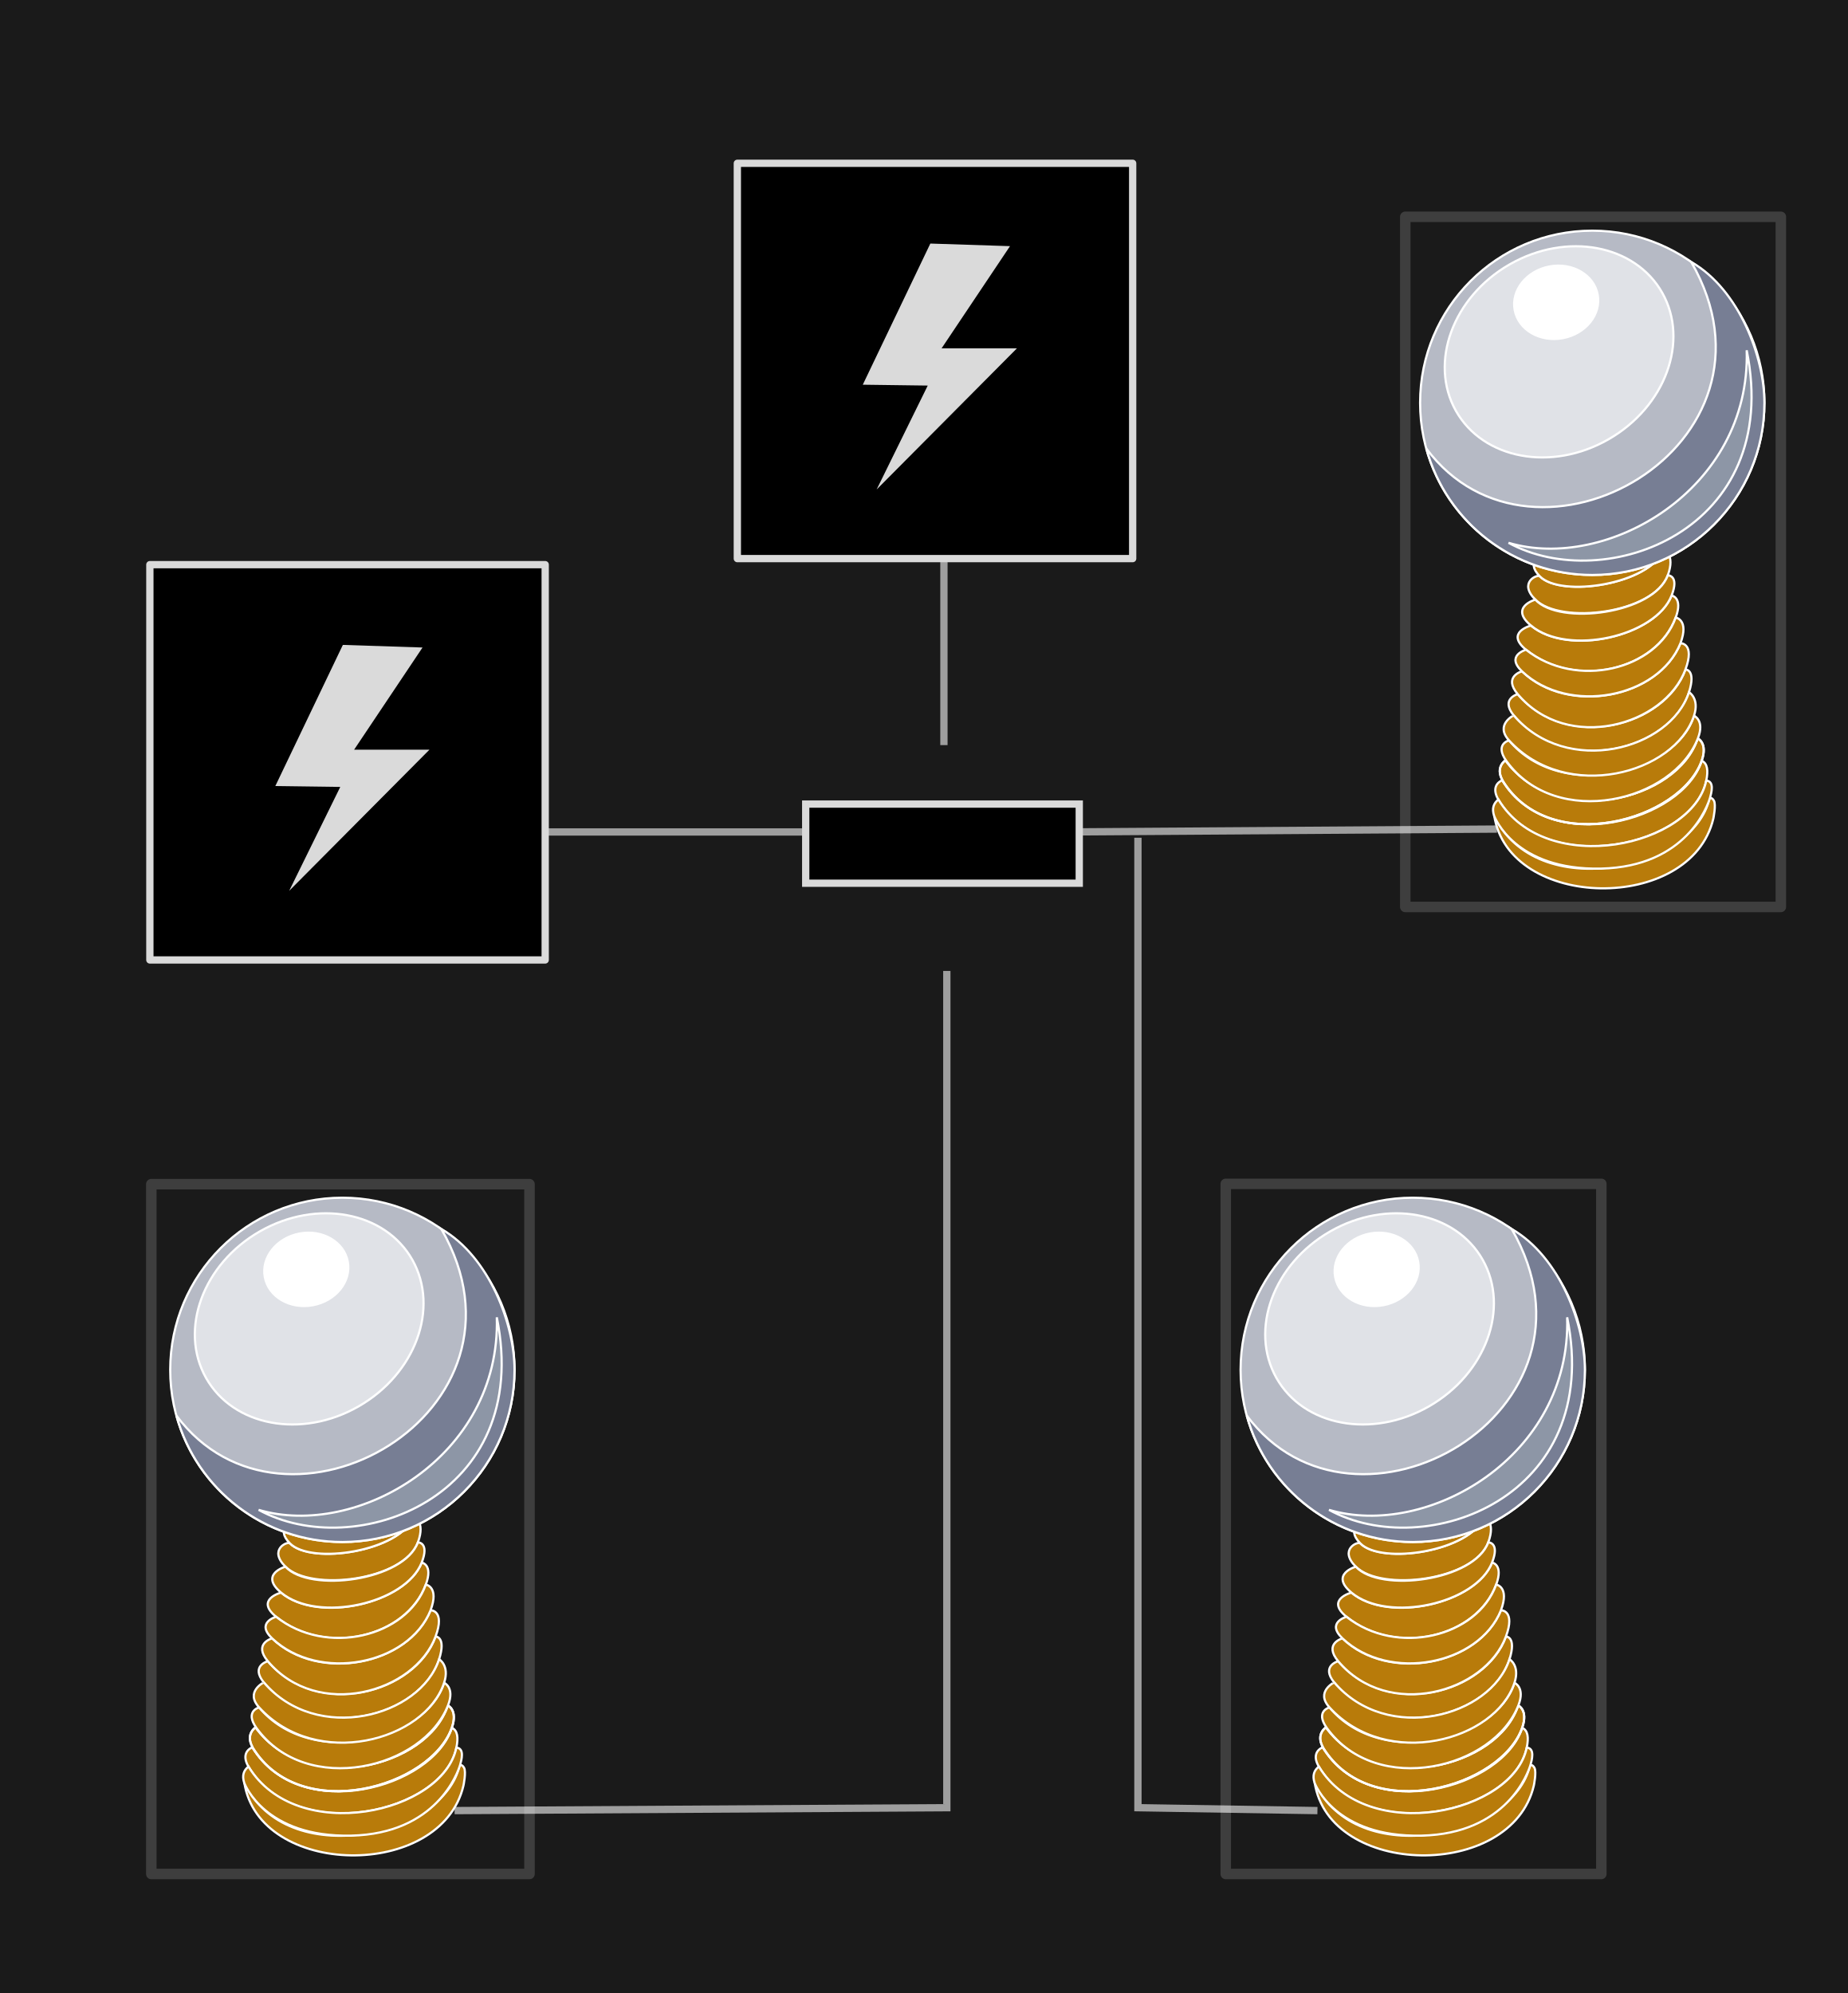
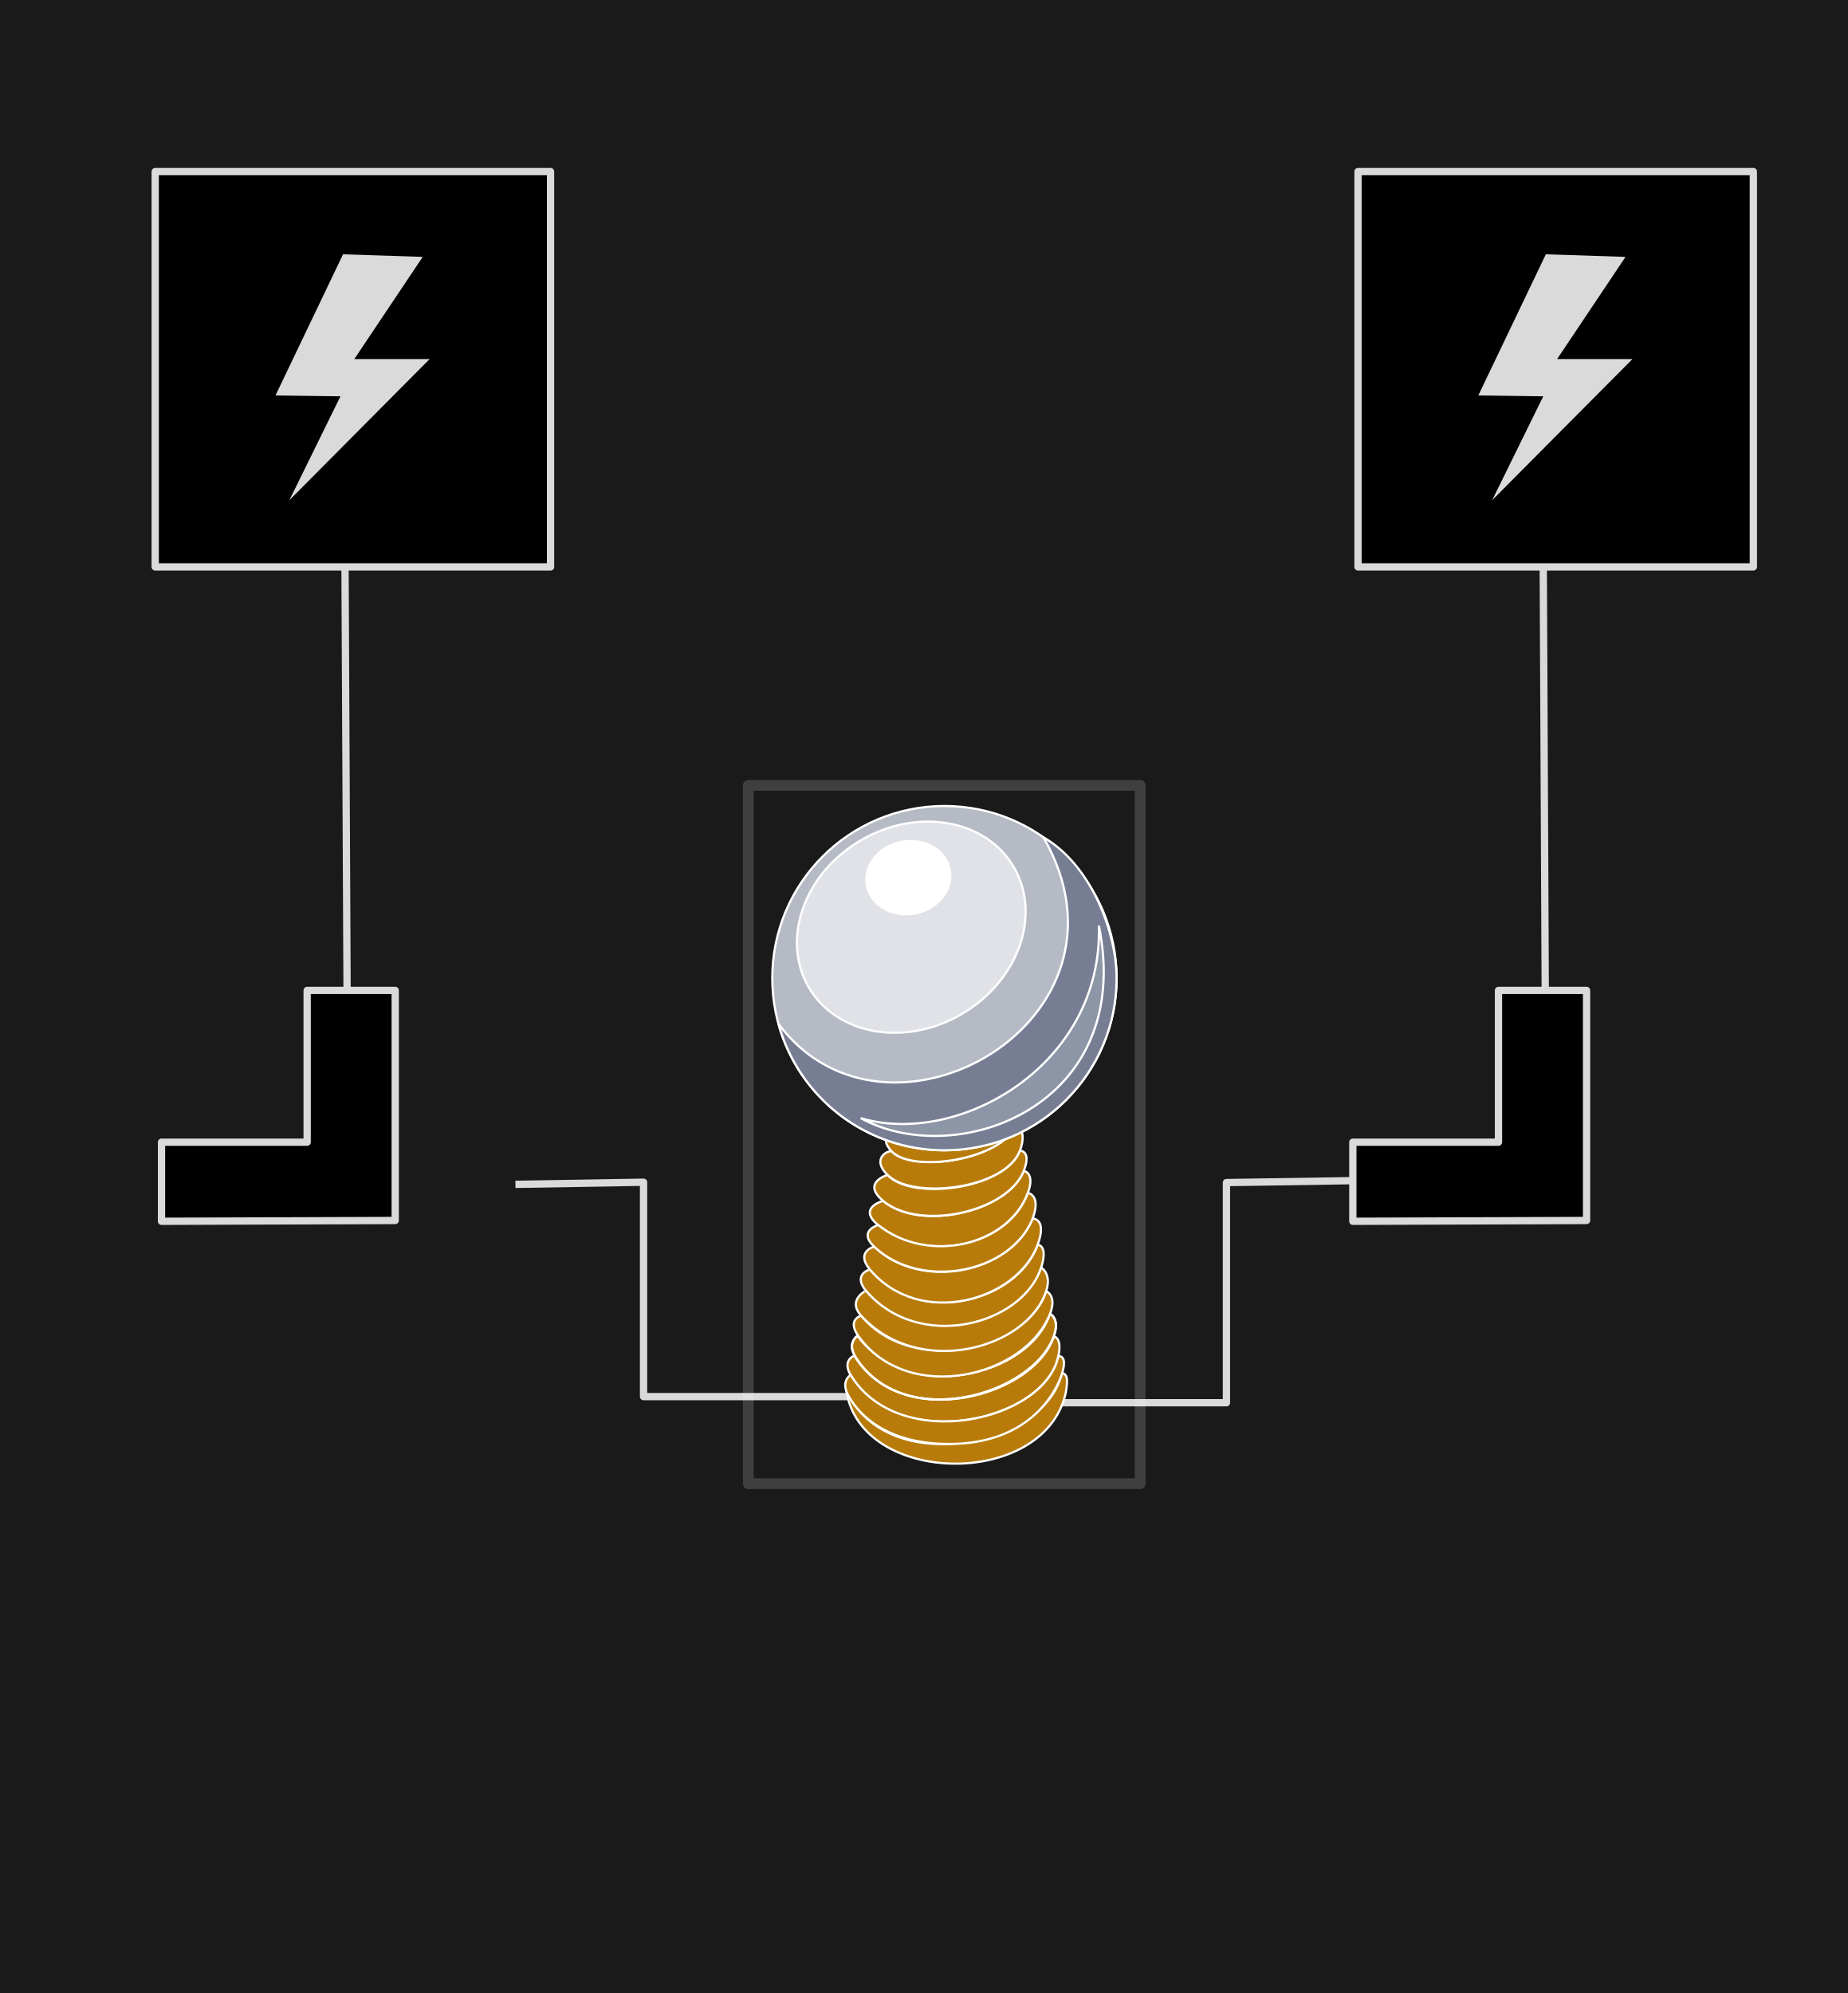
- <svg xmlns="http://www.w3.org/2000/svg" width="253.385" height="273.296" viewBox="0 0 253.385 273.296" id="svg2" version="1.1">
-   <defs id="defs4">
-     <pattern y="0" x="0" height="6" width="6" patternUnits="userSpaceOnUse" id="EMFhbasepattern" />
-   </defs>
-   <g id="background">
-     <rect style="color:#000000;clip-rule:nonzero;display:inline;overflow:visible;visibility:visible;opacity:1;isolation:auto;mix-blend-mode:normal;color-interpolation:sRGB;color-interpolation-filters:linearRGB;solid-color:#000000;solid-opacity:1;fill:#1a1a1a;fill-opacity:1;fill-rule:nonzero;stroke:none;stroke-width:1.459px;stroke-linecap:butt;stroke-linejoin:miter;stroke-miterlimit:4;stroke-dasharray:none;stroke-dashoffset:0;stroke-opacity:1;color-rendering:auto;image-rendering:auto;shape-rendering:auto;text-rendering:auto;enable-background:accumulate" id="rect4145" width="253.764" height="273.719" x="-0.009" y="-0.078" />
+ <svg xmlns="http://www.w3.org/2000/svg" width="253.385" height="273.296" viewBox="0 0 253.385 273.296" preserveAspectRation="xMidYMid meet" id="svg2" version="1.1">
+   <defs id="defs4" />
+   <g id="layer2">
+     <rect style="color:#000000;clip-rule:nonzero;display:inline;overflow:visible;visibility:visible;opacity:1;isolation:auto;mix-blend-mode:normal;color-interpolation:sRGB;color-interpolation-filters:linearRGB;solid-color:#000000;solid-opacity:1;fill:#1a1a1a;fill-opacity:1;fill-rule:nonzero;stroke:none;stroke-width:1.459px;stroke-linecap:butt;stroke-linejoin:miter;stroke-miterlimit:4;stroke-dasharray:none;stroke-dashoffset:0;stroke-opacity:1;color-rendering:auto;image-rendering:auto;shape-rendering:auto;text-rendering:auto;enable-background:accumulate" id="rect4145" width="253.764" height="273.719" x="-0.094" y="-0.371" />
  </g>
-   <g id="powerlines" powerlines="" transform="translate(0,2)">
-     <path transform="translate(-85.73159,22.27616)" style="fill:none;fill-rule:evenodd;stroke:#9e9e9e;stroke-width:1px;stroke-linecap:butt;stroke-linejoin:miter;stroke-opacity:1" d="m 151.242,89.81 49.629,0" id="path4337" />
-     <path transform="translate(-85.73159,22.27616)" style="fill:none;fill-rule:evenodd;stroke:#9e9e9e;stroke-width:1px;stroke-linecap:butt;stroke-linejoin:miter;stroke-opacity:1" d="m 231.045,89.81 59.952,-0.397" id="path4339" />
-     <path transform="translate(-85.73159,22.27616)" style="fill:none;fill-rule:evenodd;stroke:#9e9e9e;stroke-width:1px;stroke-linecap:butt;stroke-linejoin:miter;stroke-opacity:1" d="m 241.765,90.604 0,133.006 24.616,0.397" id="path4341" />
-     <path transform="translate(-85.73159,22.27616)" style="fill:none;fill-rule:evenodd;stroke:#9e9e9e;stroke-width:1px;stroke-linecap:butt;stroke-linejoin:miter;stroke-opacity:1" d="m 215.164,77.899 -1e-5,-30.969" id="path4343" />
-     <path transform="translate(-85.73159,22.27616)" style="fill:none;fill-rule:evenodd;stroke:#9e9e9e;stroke-width:1px;stroke-linecap:butt;stroke-linejoin:miter;stroke-opacity:1" d="m 215.561,108.868 0,114.742 -67.496,0.397" id="path4345" />
+   <g transform="translate(-40.68119,12.06823)" id="powerlines">
+     <path style="fill:none;fill-rule:evenodd;stroke:#dadada;stroke-width:1;stroke-linecap:butt;stroke-linejoin:round;stroke-miterlimit:4;stroke-dasharray:none;stroke-opacity:1" d="M 252.28,62.54 L 252.578,126.019" id="path4173" />
+     <path id="path3380" d="M 111.358,150.343 L 128.927,150.045 L 128.927,179.444 L 159.831,179.444" style="fill:none;fill-rule:evenodd;stroke:#dadada;stroke-width:1;stroke-linecap:butt;stroke-linejoin:round;stroke-miterlimit:4;stroke-dasharray:none;stroke-opacity:1" />
+     <path style="fill:none;fill-rule:evenodd;stroke:#dadada;stroke-width:1;stroke-linecap:butt;stroke-linejoin:round;stroke-miterlimit:4;stroke-dasharray:none;stroke-opacity:1" d="M 228.382,149.798 L 208.853,150.096 L 208.853,180.286 L 184.671,180.286" id="path3382" />
+     <path id="path3428" d="M 87.982,63.803 L 88.28,125.187" style="fill:none;fill-rule:evenodd;stroke:#dadada;stroke-width:1;stroke-linecap:butt;stroke-linejoin:round;stroke-miterlimit:4;stroke-dasharray:none;stroke-opacity:1" />
  </g>
-   <g transform="translate(114.5869,48.403)" id="generators">
-     <rect y="-26.011" x="-13.482" height="54.208" width="54.208" id="rect4209" style="opacity:1;fill:#000000;fill-opacity:1;stroke:#dadada;stroke-width:1;stroke-linejoin:round;stroke-miterlimit:4;stroke-dasharray:none;stroke-dashoffset:0;stroke-opacity:1" />
-     <rect style="opacity:1;fill:#000000;fill-opacity:1;stroke:#dadada;stroke-width:1;stroke-linejoin:round;stroke-miterlimit:4;stroke-dasharray:none;stroke-dashoffset:0;stroke-opacity:1" id="rect4188" width="54.208" height="54.208" x="-94.037" y="29.026" />
+   <g transform="translate(120.5585,34.16972)" id="generators">
+     <rect y="-10.643" x="-99.276" height="54.209" width="54.209" id="rect4209" style="opacity:1;fill:#000000;fill-opacity:1;stroke:#dadada;stroke-width:1;stroke-linejoin:round;stroke-miterlimit:4;stroke-dasharray:none;stroke-dashoffset:0;stroke-opacity:1" />
+     <rect style="opacity:1;fill:#000000;fill-opacity:1;stroke:#dadada;stroke-width:1;stroke-linejoin:round;stroke-miterlimit:4;stroke-dasharray:none;stroke-dashoffset:0;stroke-opacity:1" id="rect4210" width="54.209" height="54.209" x="65.654" y="-10.643" />
  </g>
-   <g transform="translate(-85.73159,24.27616)" id="switches">
-     <path id="path4148-3" d="m 233.721,85.988 0,10.848 c -37.509,0 0,0 -37.509,0 l 0,-10.848 z" style="fill:#000000;fill-opacity:1;fill-rule:evenodd;stroke:#dadada;stroke-width:1;stroke-linecap:butt;stroke-linejoin:miter;stroke-miterlimit:4;stroke-dasharray:none;stroke-opacity:1" />
+   <g id="switches">
+     <path id="path4148-3" d="M 22.146,167.473 L 22.146,156.625 L 42.116,156.625 L 42.116,135.815 L 54.193,135.815 L 54.193,167.362 Z" style="fill:#000000;fill-opacity:1;fill-rule:evenodd;stroke:#dadada;stroke-width:1;stroke-linecap:butt;stroke-linejoin:round;stroke-miterlimit:4;stroke-dasharray:none;stroke-opacity:1" />
+     <path style="fill:#000000;fill-opacity:1;fill-rule:evenodd;stroke:#dadada;stroke-width:1;stroke-linecap:butt;stroke-linejoin:round;stroke-miterlimit:4;stroke-dasharray:none;stroke-opacity:1" d="M 185.503,167.473 L 185.503,156.625 L 205.473,156.625 L 205.473,135.815 L 217.55,135.815 L 217.55,167.362 Z" id="path4234" />
  </g>
-   <g id="decorations">
-     <path style="fill:#dadada;fill-opacity:1;fill-rule:evenodd;stroke:none;stroke-width:1;stroke-linecap:butt;stroke-linejoin:miter;stroke-miterlimit:4;stroke-dasharray:none;stroke-opacity:1" d="M 127.569,33.398 L 138.493,33.754 L 129.112,47.767 L 139.443,47.767 L 120.206,67.123 L 127.212,52.873 L 118.306,52.754 Z" id="path4159" />
-     <g id="g4222" transform="matrix(0.4539065,0,0,0.4539065,70.6501,101.7164)" style="stroke:#ffffff;stroke-width:0.661;stroke-miterlimit:4;stroke-dasharray:none;stroke-opacity:1">
-       <path style="fill:#b87b0a;fill-opacity:1;fill-rule:evenodd;stroke:#ffffff;stroke-width:0.661;stroke-linecap:butt;stroke-linejoin:miter;stroke-miterlimit:4;stroke-dasharray:none;stroke-opacity:1" d="M 241.495,314.36 C 254.132,341.538 302.032,330.68 306.498,309.238 C 306.498,309.238 307.175,308.73 307.874,309.936 C 308.593,311.164 307.704,315.355 307.704,315.355 C 300.931,344.078 245.813,343.147 241.495,314.36 Z" id="path4160" />
-       <path style="fill:#b87b0a;fill-opacity:1;fill-rule:evenodd;stroke:#ffffff;stroke-width:0.661;stroke-linecap:butt;stroke-linejoin:miter;stroke-miterlimit:4;stroke-dasharray:none;stroke-opacity:1" d="M 305.566,303.904 C 306.18,300.877 305.969,298.634 304.169,297.893 C 298.56,315.948 258.407,327.356 243.929,303.777 C 241.771,304.73 241.114,306.825 242.765,309.619 C 257.116,333.791 301.566,323.546 305.566,303.904 Z" id="path4162" />
-       <path style="fill:#b87b0a;fill-opacity:1;fill-rule:evenodd;stroke:#ffffff;stroke-width:0.661;stroke-miterlimit:4;stroke-dasharray:none;stroke-opacity:1" d="M 243.993,303.819 C 258.407,327.356 297.989,315.757 304.212,297.829 C 306.074,292.432 302.963,291.119 302.963,291.119 C 296.846,310 260.355,318.742 244.903,297.766 C 244.903,297.766 241.771,299.734 243.972,303.714 Z" id="path4164" />
-       <path style="fill:none;stroke:#ffffff;stroke-width:0.661;stroke-linecap:butt;stroke-linejoin:miter;stroke-miterlimit:4;stroke-dasharray:none;stroke-opacity:1" d="M 243.993,303.819 C 258.407,327.356 297.989,315.757 304.212,297.829 C 306.074,292.432 302.963,291.119 302.963,291.119 C 296.846,310 260.355,318.742 244.903,297.766 C 244.903,297.766 241.771,299.734 243.972,303.714" id="path4166-9" />
-       <path style="fill:#b87b0a;fill-opacity:1;fill-rule:evenodd;stroke:#ffffff;stroke-width:0.661;stroke-linecap:butt;stroke-linejoin:miter;stroke-miterlimit:4;stroke-dasharray:none;stroke-opacity:1" d="M 253.92,249.21 C 261.604,256.872 289.691,253.422 293.946,241.865 C 296.338,235.346 292.655,234.16 292.655,234.16 C 288.612,244.532 261.752,248.765 255.254,242.14 C 254.534,241.505 248.713,244.003 253.92,249.21 Z" id="path4168" />
-       <path style="fill:#b87b0a;fill-opacity:1;fill-rule:evenodd;stroke:#ffffff;stroke-width:0.661;stroke-linecap:butt;stroke-linejoin:miter;stroke-miterlimit:4;stroke-dasharray:none;stroke-opacity:1" d="M 245.983,291.733 C 261.709,310.529 296.401,301.745 301.862,284.283 C 301.862,284.283 305.143,285.658 303.069,291.035 C 295.66,310.211 260.376,318.911 245.199,297.977 C 241.495,292.855 245.983,291.733 245.983,291.733 Z" id="path4170" />
-       <path style="fill:#b87b0a;fill-opacity:1;fill-rule:evenodd;stroke:#ffffff;stroke-width:0.661;stroke-linecap:butt;stroke-linejoin:miter;stroke-miterlimit:4;stroke-dasharray:none;stroke-opacity:1" d="M 247.358,284.134 C 262.831,303.1 294.877,294.697 300.359,277.171 C 302.54,270.249 299.28,270.313 299.28,270.313 C 293.142,287.331 263.911,295.48 248.607,277.763 C 248.607,277.763 243.337,279.181 247.358,284.134 Z" id="path4172" />
-       <path style="fill:#b87b0a;fill-opacity:1;fill-rule:evenodd;stroke:#ffffff;stroke-width:0.661;stroke-linecap:butt;stroke-linejoin:miter;stroke-miterlimit:4;stroke-dasharray:none;stroke-opacity:1" d="M 251.105,264.344 C 266.091,276.514 290.475,270.482 296.338,254.628 C 298.603,248.469 295.089,247.982 295.089,247.982 C 290.242,260.301 263.784,266.461 252.608,257.041 C 252.608,257.041 244.67,259.116 251.105,264.344 Z" id="path4174" />
-       <path style="fill:#b87b0a;fill-opacity:1;fill-rule:evenodd;stroke:#ffffff;stroke-width:0.661;stroke-linecap:butt;stroke-linejoin:miter;stroke-miterlimit:4;stroke-dasharray:none;stroke-opacity:1" d="M 292.655,234.16 C 288.612,244.532 261.731,248.786 255.254,242.14 C 250.597,237.378 256.418,235.832 256.418,235.832 C 263.149,245.146 287.321,240.849 292.655,234.16 Z" id="path4176" />
-       <path style="fill:#b87b0a;fill-opacity:1;fill-rule:evenodd;stroke:#ffffff;stroke-width:0.661;stroke-linecap:butt;stroke-linejoin:miter;stroke-miterlimit:4;stroke-dasharray:none;stroke-opacity:1" d="M 242.765,309.598 C 257.413,333.622 301.524,323.631 305.566,303.883 C 308.149,304.052 307.069,307.756 306.709,309.048 C 306.032,311.418 299.555,329.896 273.774,330.468 C 247.676,331.039 241.644,314.847 241.495,314.572 C 240.712,312.243 241.368,310.698 242.765,309.598 Z" id="path4178" />
-       <path style="fill:#b87b0a;fill-opacity:1;fill-rule:evenodd;stroke:#ffffff;stroke-width:0.661;stroke-linecap:butt;stroke-linejoin:miter;stroke-miterlimit:4;stroke-dasharray:none;stroke-opacity:1" d="M 301.862,284.283 C 303.598,279.054 300.359,277.171 300.359,277.171 C 294.623,294.612 263.445,302.909 247.38,284.156 C 247.401,284.198 241.644,286.992 245.983,291.733 C 263.403,310.804 296.084,301.766 301.862,284.283 Z" id="path4180" />
-       <path style="fill:#b87b0a;fill-opacity:1;fill-rule:evenodd;stroke:#ffffff;stroke-width:0.661;stroke-linecap:butt;stroke-linejoin:miter;stroke-miterlimit:4;stroke-dasharray:none;stroke-opacity:1" d="M 248.607,277.763 C 263.699,295.67 292.972,287.267 299.28,270.313 C 302.243,262.312 297.777,262.375 297.777,262.375 C 291.088,278.927 263.911,284.346 249.898,270.863 C 249.898,270.863 244.099,272.429 248.607,277.763 Z" id="path4182" />
-       <path style="fill:#b87b0a;fill-opacity:1;fill-rule:evenodd;stroke:#ffffff;stroke-width:0.661;stroke-linecap:butt;stroke-linejoin:miter;stroke-miterlimit:4;stroke-dasharray:none;stroke-opacity:1" d="M 251.105,264.344 C 266.218,276.345 290.58,270.525 296.338,254.628 C 296.338,254.628 300.444,255.221 297.777,262.375 C 291.088,278.927 264.017,284.24 249.898,270.863 C 244.861,266.101 251.105,264.344 251.105,264.344 Z" id="path4184" />
-       <path style="fill:#b87b0a;fill-opacity:1;fill-rule:evenodd;stroke:#ffffff;stroke-width:0.661;stroke-linecap:butt;stroke-linejoin:miter;stroke-miterlimit:4;stroke-dasharray:none;stroke-opacity:1" d="M 252.608,257.041 C 263.868,266.376 290.221,260.301 295.089,247.982 C 297.523,241.823 293.946,241.865 293.946,241.865 C 289.713,253.422 261.265,257.211 253.92,249.21 C 253.92,249.21 245.94,251.496 252.608,257.041 Z" id="path4186" />
-       <path style="fill:#b6bac5;fill-opacity:1;fill-rule:nonzero;stroke:#ffffff;stroke-width:0.661;stroke-linecap:butt;stroke-linejoin:miter;stroke-miterlimit:4;stroke-dasharray:none;stroke-opacity:1" d="M 323.134,189.753 C 323.134,218.476 299.851,241.759 271.129,241.759 C 242.406,241.759 219.122,218.476 219.122,189.753 C 219.122,161.03 242.406,137.747 271.129,137.747 C 299.851,137.747 323.134,161.03 323.134,189.753 Z" id="path4188" />
-       <path style="fill:#e0e2e7;fill-opacity:1;fill-rule:nonzero;stroke:#ffffff;stroke-width:0.661;stroke-linecap:butt;stroke-linejoin:miter;stroke-miterlimit:4;stroke-dasharray:none;stroke-opacity:1" d="M 275.997,200.802 C 258.788,210.644 238.172,206.792 229.938,192.187 C 221.726,177.582 229.007,157.749 246.215,147.907 C 263.424,138.064 284.04,141.917 292.274,156.522 C 300.486,171.126 293.205,190.96 275.997,200.802 Z" id="path4190" />
-       <path style="fill:#ffffff;fill-opacity:1;fill-rule:nonzero;stroke:#ffffff;stroke-width:0.661;stroke-linecap:butt;stroke-linejoin:miter;stroke-miterlimit:4;stroke-dasharray:none;stroke-opacity:1" d="M 262.239,170.216 C 255.338,171.507 248.819,167.719 247.697,161.729 C 246.575,155.76 251.295,149.854 258.217,148.563 C 265.117,147.272 271.637,151.082 272.758,157.051 C 273.88,163.041 269.16,168.925 262.239,170.216 Z" id="path4192" />
-       <path style="fill:#777e94;fill-opacity:1;fill-rule:evenodd;stroke:#ffffff;stroke-width:0.661;stroke-linecap:butt;stroke-linejoin:miter;stroke-miterlimit:4;stroke-dasharray:none;stroke-opacity:1" d="M 301.037,147.208 C 332.871,202.58 253.603,247.453 220.985,203.553 C 227.187,226.117 247.718,241.759 271.129,241.759 C 299.851,241.759 323.134,218.476 323.134,189.753 C 323.134,176.249 315.663,155.654 301.037,147.208 Z" id="path4194" />
-       <path style="fill:#8d96a6;fill-opacity:1;fill-rule:evenodd;stroke:#ffffff;stroke-width:0.661;stroke-linecap:butt;stroke-linejoin:miter;stroke-miterlimit:4;stroke-dasharray:none;stroke-opacity:1" d="M 317.779,173.878 C 319.049,216.084 275.341,240.849 245.834,232.044 C 274.769,247.982 328.849,228.488 317.779,173.878 Z" id="path4196" />
+   <g id="layer1">
+     <g transform="matrix(0.453906,0,0,0.453906,6.43623,48.0016)" id="g4243-6" style="stroke:#ffffff;stroke-width:0.661;stroke-miterlimit:4;stroke-dasharray:none;stroke-opacity:1">
+       <path id="path4245-3" d="M 241.495,314.36 C 254.132,341.538 302.032,330.68 306.498,309.238 C 306.498,309.238 307.175,308.73 307.874,309.936 C 308.593,311.164 307.704,315.355 307.704,315.355 C 300.931,344.078 245.813,343.147 241.495,314.36 Z" style="fill:#b87b0a;fill-opacity:1;fill-rule:evenodd;stroke:#ffffff;stroke-width:0.661;stroke-linecap:butt;stroke-linejoin:miter;stroke-miterlimit:4;stroke-dasharray:none;stroke-opacity:1" />
+       <path id="path4247-5" d="M 305.566,303.904 C 306.18,300.877 305.969,298.634 304.169,297.893 C 298.56,315.948 258.407,327.356 243.929,303.777 C 241.771,304.73 241.114,306.825 242.765,309.619 C 257.116,333.791 301.566,323.546 305.566,303.904 Z" style="fill:#b87b0a;fill-opacity:1;fill-rule:evenodd;stroke:#ffffff;stroke-width:0.661;stroke-linecap:butt;stroke-linejoin:miter;stroke-miterlimit:4;stroke-dasharray:none;stroke-opacity:1" />
+       <path id="path4249-3" d="M 243.993,303.819 C 258.407,327.356 297.989,315.757 304.212,297.829 C 306.074,292.432 302.963,291.119 302.963,291.119 C 296.846,310 260.355,318.742 244.903,297.766 C 244.903,297.766 241.771,299.734 243.972,303.714 Z" style="fill:#b87b0a;fill-opacity:1;fill-rule:evenodd;stroke:#ffffff;stroke-width:0.661;stroke-miterlimit:4;stroke-dasharray:none;stroke-opacity:1" />
+       <path id="path4251-55" d="M 243.993,303.819 C 258.407,327.356 297.989,315.757 304.212,297.829 C 306.074,292.432 302.963,291.119 302.963,291.119 C 296.846,310 260.355,318.742 244.903,297.766 C 244.903,297.766 241.771,299.734 243.972,303.714" style="fill:none;stroke:#ffffff;stroke-width:0.661;stroke-linecap:butt;stroke-linejoin:miter;stroke-miterlimit:4;stroke-dasharray:none;stroke-opacity:1" />
+       <path id="path4253-0" d="M 253.92,249.21 C 261.604,256.872 289.691,253.422 293.946,241.865 C 296.338,235.346 292.655,234.16 292.655,234.16 C 288.612,244.532 261.752,248.765 255.254,242.14 C 254.534,241.505 248.713,244.003 253.92,249.21 Z" style="fill:#b87b0a;fill-opacity:1;fill-rule:evenodd;stroke:#ffffff;stroke-width:0.661;stroke-linecap:butt;stroke-linejoin:miter;stroke-miterlimit:4;stroke-dasharray:none;stroke-opacity:1" />
+       <path id="path4255-3" d="M 245.983,291.733 C 261.709,310.529 296.401,301.745 301.862,284.283 C 301.862,284.283 305.143,285.658 303.069,291.035 C 295.66,310.211 260.376,318.911 245.199,297.977 C 241.495,292.855 245.983,291.733 245.983,291.733 Z" style="fill:#b87b0a;fill-opacity:1;fill-rule:evenodd;stroke:#ffffff;stroke-width:0.661;stroke-linecap:butt;stroke-linejoin:miter;stroke-miterlimit:4;stroke-dasharray:none;stroke-opacity:1" />
+       <path id="path4257-3" d="M 247.358,284.134 C 262.831,303.1 294.877,294.697 300.359,277.171 C 302.54,270.249 299.28,270.313 299.28,270.313 C 293.142,287.331 263.911,295.48 248.607,277.763 C 248.607,277.763 243.337,279.181 247.358,284.134 Z" style="fill:#b87b0a;fill-opacity:1;fill-rule:evenodd;stroke:#ffffff;stroke-width:0.661;stroke-linecap:butt;stroke-linejoin:miter;stroke-miterlimit:4;stroke-dasharray:none;stroke-opacity:1" />
+       <path id="path4259-41" d="M 251.105,264.344 C 266.091,276.514 290.475,270.482 296.338,254.628 C 298.603,248.469 295.089,247.982 295.089,247.982 C 290.242,260.301 263.784,266.461 252.608,257.041 C 252.608,257.041 244.67,259.116 251.105,264.344 Z" style="fill:#b87b0a;fill-opacity:1;fill-rule:evenodd;stroke:#ffffff;stroke-width:0.661;stroke-linecap:butt;stroke-linejoin:miter;stroke-miterlimit:4;stroke-dasharray:none;stroke-opacity:1" />
+       <path id="path4261-4" d="M 292.655,234.16 C 288.612,244.532 261.731,248.786 255.254,242.14 C 250.597,237.378 256.418,235.832 256.418,235.832 C 263.149,245.146 287.321,240.849 292.655,234.16 Z" style="fill:#b87b0a;fill-opacity:1;fill-rule:evenodd;stroke:#ffffff;stroke-width:0.661;stroke-linecap:butt;stroke-linejoin:miter;stroke-miterlimit:4;stroke-dasharray:none;stroke-opacity:1" />
+       <path id="path4263-5" d="M 242.765,309.598 C 257.413,333.622 301.524,323.631 305.566,303.883 C 308.149,304.052 307.069,307.756 306.709,309.048 C 306.032,311.418 299.555,329.896 273.774,330.468 C 247.676,331.039 241.644,314.847 241.495,314.572 C 240.712,312.243 241.368,310.698 242.765,309.598 Z" style="fill:#b87b0a;fill-opacity:1;fill-rule:evenodd;stroke:#ffffff;stroke-width:0.661;stroke-linecap:butt;stroke-linejoin:miter;stroke-miterlimit:4;stroke-dasharray:none;stroke-opacity:1" />
+       <path id="path4265-2" d="M 301.862,284.283 C 303.598,279.054 300.359,277.171 300.359,277.171 C 294.623,294.612 263.445,302.909 247.38,284.156 C 247.401,284.198 241.644,286.992 245.983,291.733 C 263.403,310.804 296.084,301.766 301.862,284.283 Z" style="fill:#b87b0a;fill-opacity:1;fill-rule:evenodd;stroke:#ffffff;stroke-width:0.661;stroke-linecap:butt;stroke-linejoin:miter;stroke-miterlimit:4;stroke-dasharray:none;stroke-opacity:1" />
+       <path id="path4267-3" d="M 248.607,277.763 C 263.699,295.67 292.972,287.267 299.28,270.313 C 302.243,262.312 297.777,262.375 297.777,262.375 C 291.088,278.927 263.911,284.346 249.898,270.863 C 249.898,270.863 244.099,272.429 248.607,277.763 Z" style="fill:#b87b0a;fill-opacity:1;fill-rule:evenodd;stroke:#ffffff;stroke-width:0.661;stroke-linecap:butt;stroke-linejoin:miter;stroke-miterlimit:4;stroke-dasharray:none;stroke-opacity:1" />
+       <path id="path4269-7" d="M 251.105,264.344 C 266.218,276.345 290.58,270.525 296.338,254.628 C 296.338,254.628 300.444,255.221 297.777,262.375 C 291.088,278.927 264.017,284.24 249.898,270.863 C 244.861,266.101 251.105,264.344 251.105,264.344 Z" style="fill:#b87b0a;fill-opacity:1;fill-rule:evenodd;stroke:#ffffff;stroke-width:0.661;stroke-linecap:butt;stroke-linejoin:miter;stroke-miterlimit:4;stroke-dasharray:none;stroke-opacity:1" />
+       <path id="path4271-5" d="M 252.608,257.041 C 263.868,266.376 290.221,260.301 295.089,247.982 C 297.523,241.823 293.946,241.865 293.946,241.865 C 289.713,253.422 261.265,257.211 253.92,249.21 C 253.92,249.21 245.94,251.496 252.608,257.041 Z" style="fill:#b87b0a;fill-opacity:1;fill-rule:evenodd;stroke:#ffffff;stroke-width:0.661;stroke-linecap:butt;stroke-linejoin:miter;stroke-miterlimit:4;stroke-dasharray:none;stroke-opacity:1" />
+       <path id="path4273-3" d="M 323.134,189.753 C 323.134,218.476 299.851,241.759 271.129,241.759 C 242.406,241.759 219.122,218.476 219.122,189.753 C 219.122,161.03 242.406,137.747 271.129,137.747 C 299.851,137.747 323.134,161.03 323.134,189.753 Z" style="fill:#b6bac5;fill-opacity:1;fill-rule:nonzero;stroke:#ffffff;stroke-width:0.661;stroke-linecap:butt;stroke-linejoin:miter;stroke-miterlimit:4;stroke-dasharray:none;stroke-opacity:1" />
+       <path id="path4275-7" d="M 275.997,200.802 C 258.788,210.644 238.172,206.792 229.938,192.187 C 221.726,177.582 229.007,157.749 246.215,147.907 C 263.424,138.064 284.04,141.917 292.274,156.522 C 300.486,171.126 293.205,190.96 275.997,200.802 Z" style="fill:#e0e2e7;fill-opacity:1;fill-rule:nonzero;stroke:#ffffff;stroke-width:0.661;stroke-linecap:butt;stroke-linejoin:miter;stroke-miterlimit:4;stroke-dasharray:none;stroke-opacity:1" />
+       <path id="path4277-3" d="M 262.239,170.216 C 255.338,171.507 248.819,167.719 247.697,161.729 C 246.575,155.76 251.295,149.854 258.217,148.563 C 265.117,147.272 271.637,151.082 272.758,157.051 C 273.88,163.041 269.16,168.925 262.239,170.216 Z" style="fill:#ffffff;fill-opacity:1;fill-rule:nonzero;stroke:#ffffff;stroke-width:0.661;stroke-linecap:butt;stroke-linejoin:miter;stroke-miterlimit:4;stroke-dasharray:none;stroke-opacity:1" />
+       <path id="path4279-2" d="M 301.037,147.208 C 332.871,202.58 253.603,247.453 220.985,203.553 C 227.187,226.117 247.718,241.759 271.129,241.759 C 299.851,241.759 323.134,218.476 323.134,189.753 C 323.134,176.249 315.663,155.654 301.037,147.208 Z" style="fill:#777e94;fill-opacity:1;fill-rule:evenodd;stroke:#ffffff;stroke-width:0.661;stroke-linecap:butt;stroke-linejoin:miter;stroke-miterlimit:4;stroke-dasharray:none;stroke-opacity:1" />
+       <path id="path4281-5" d="M 317.779,173.878 C 319.049,216.084 275.341,240.849 245.834,232.044 C 274.769,247.982 328.849,228.488 317.779,173.878 Z" style="fill:#8d96a6;fill-opacity:1;fill-rule:evenodd;stroke:#ffffff;stroke-width:0.661;stroke-linecap:butt;stroke-linejoin:miter;stroke-miterlimit:4;stroke-dasharray:none;stroke-opacity:1" />
    </g>
-     <g transform="matrix(0.4539065,0,0,0.4539065,-76.12016,101.7164)" id="g4243" style="stroke:#ffffff;stroke-width:0.661;stroke-miterlimit:4;stroke-dasharray:none;stroke-opacity:1">
-       <path id="path4245" d="M 241.495,314.36 C 254.132,341.538 302.032,330.68 306.498,309.238 C 306.498,309.238 307.175,308.73 307.874,309.936 C 308.593,311.164 307.704,315.355 307.704,315.355 C 300.931,344.078 245.813,343.147 241.495,314.36 Z" style="fill:#b87b0a;fill-opacity:1;fill-rule:evenodd;stroke:#ffffff;stroke-width:0.661;stroke-linecap:butt;stroke-linejoin:miter;stroke-miterlimit:4;stroke-dasharray:none;stroke-opacity:1" />
-       <path id="path4247" d="M 305.566,303.904 C 306.18,300.877 305.969,298.634 304.169,297.893 C 298.56,315.948 258.407,327.356 243.929,303.777 C 241.771,304.73 241.114,306.825 242.765,309.619 C 257.116,333.791 301.566,323.546 305.566,303.904 Z" style="fill:#b87b0a;fill-opacity:1;fill-rule:evenodd;stroke:#ffffff;stroke-width:0.661;stroke-linecap:butt;stroke-linejoin:miter;stroke-miterlimit:4;stroke-dasharray:none;stroke-opacity:1" />
-       <path id="path4249" d="M 243.993,303.819 C 258.407,327.356 297.989,315.757 304.212,297.829 C 306.074,292.432 302.963,291.119 302.963,291.119 C 296.846,310 260.355,318.742 244.903,297.766 C 244.903,297.766 241.771,299.734 243.972,303.714 Z" style="fill:#b87b0a;fill-opacity:1;fill-rule:evenodd;stroke:#ffffff;stroke-width:0.661;stroke-miterlimit:4;stroke-dasharray:none;stroke-opacity:1" />
-       <path id="path4251" d="M 243.993,303.819 C 258.407,327.356 297.989,315.757 304.212,297.829 C 306.074,292.432 302.963,291.119 302.963,291.119 C 296.846,310 260.355,318.742 244.903,297.766 C 244.903,297.766 241.771,299.734 243.972,303.714" style="fill:none;stroke:#ffffff;stroke-width:0.661;stroke-linecap:butt;stroke-linejoin:miter;stroke-miterlimit:4;stroke-dasharray:none;stroke-opacity:1" />
-       <path id="path4253" d="M 253.92,249.21 C 261.604,256.872 289.691,253.422 293.946,241.865 C 296.338,235.346 292.655,234.16 292.655,234.16 C 288.612,244.532 261.752,248.765 255.254,242.14 C 254.534,241.505 248.713,244.003 253.92,249.21 Z" style="fill:#b87b0a;fill-opacity:1;fill-rule:evenodd;stroke:#ffffff;stroke-width:0.661;stroke-linecap:butt;stroke-linejoin:miter;stroke-miterlimit:4;stroke-dasharray:none;stroke-opacity:1" />
-       <path id="path4255" d="M 245.983,291.733 C 261.709,310.529 296.401,301.745 301.862,284.283 C 301.862,284.283 305.143,285.658 303.069,291.035 C 295.66,310.211 260.376,318.911 245.199,297.977 C 241.495,292.855 245.983,291.733 245.983,291.733 Z" style="fill:#b87b0a;fill-opacity:1;fill-rule:evenodd;stroke:#ffffff;stroke-width:0.661;stroke-linecap:butt;stroke-linejoin:miter;stroke-miterlimit:4;stroke-dasharray:none;stroke-opacity:1" />
-       <path id="path4257" d="M 247.358,284.134 C 262.831,303.1 294.877,294.697 300.359,277.171 C 302.54,270.249 299.28,270.313 299.28,270.313 C 293.142,287.331 263.911,295.48 248.607,277.763 C 248.607,277.763 243.337,279.181 247.358,284.134 Z" style="fill:#b87b0a;fill-opacity:1;fill-rule:evenodd;stroke:#ffffff;stroke-width:0.661;stroke-linecap:butt;stroke-linejoin:miter;stroke-miterlimit:4;stroke-dasharray:none;stroke-opacity:1" />
-       <path id="path4259" d="M 251.105,264.344 C 266.091,276.514 290.475,270.482 296.338,254.628 C 298.603,248.469 295.089,247.982 295.089,247.982 C 290.242,260.301 263.784,266.461 252.608,257.041 C 252.608,257.041 244.67,259.116 251.105,264.344 Z" style="fill:#b87b0a;fill-opacity:1;fill-rule:evenodd;stroke:#ffffff;stroke-width:0.661;stroke-linecap:butt;stroke-linejoin:miter;stroke-miterlimit:4;stroke-dasharray:none;stroke-opacity:1" />
-       <path id="path4261" d="M 292.655,234.16 C 288.612,244.532 261.731,248.786 255.254,242.14 C 250.597,237.378 256.418,235.832 256.418,235.832 C 263.149,245.146 287.321,240.849 292.655,234.16 Z" style="fill:#b87b0a;fill-opacity:1;fill-rule:evenodd;stroke:#ffffff;stroke-width:0.661;stroke-linecap:butt;stroke-linejoin:miter;stroke-miterlimit:4;stroke-dasharray:none;stroke-opacity:1" />
-       <path id="path4263" d="M 242.765,309.598 C 257.413,333.622 301.524,323.631 305.566,303.883 C 308.149,304.052 307.069,307.756 306.709,309.048 C 306.032,311.418 299.555,329.896 273.774,330.468 C 247.676,331.039 241.644,314.847 241.495,314.572 C 240.712,312.243 241.368,310.698 242.765,309.598 Z" style="fill:#b87b0a;fill-opacity:1;fill-rule:evenodd;stroke:#ffffff;stroke-width:0.661;stroke-linecap:butt;stroke-linejoin:miter;stroke-miterlimit:4;stroke-dasharray:none;stroke-opacity:1" />
-       <path id="path4265" d="M 301.862,284.283 C 303.598,279.054 300.359,277.171 300.359,277.171 C 294.623,294.612 263.445,302.909 247.38,284.156 C 247.401,284.198 241.644,286.992 245.983,291.733 C 263.403,310.804 296.084,301.766 301.862,284.283 Z" style="fill:#b87b0a;fill-opacity:1;fill-rule:evenodd;stroke:#ffffff;stroke-width:0.661;stroke-linecap:butt;stroke-linejoin:miter;stroke-miterlimit:4;stroke-dasharray:none;stroke-opacity:1" />
-       <path id="path4267" d="M 248.607,277.763 C 263.699,295.67 292.972,287.267 299.28,270.313 C 302.243,262.312 297.777,262.375 297.777,262.375 C 291.088,278.927 263.911,284.346 249.898,270.863 C 249.898,270.863 244.099,272.429 248.607,277.763 Z" style="fill:#b87b0a;fill-opacity:1;fill-rule:evenodd;stroke:#ffffff;stroke-width:0.661;stroke-linecap:butt;stroke-linejoin:miter;stroke-miterlimit:4;stroke-dasharray:none;stroke-opacity:1" />
-       <path id="path4269" d="M 251.105,264.344 C 266.218,276.345 290.58,270.525 296.338,254.628 C 296.338,254.628 300.444,255.221 297.777,262.375 C 291.088,278.927 264.017,284.24 249.898,270.863 C 244.861,266.101 251.105,264.344 251.105,264.344 Z" style="fill:#b87b0a;fill-opacity:1;fill-rule:evenodd;stroke:#ffffff;stroke-width:0.661;stroke-linecap:butt;stroke-linejoin:miter;stroke-miterlimit:4;stroke-dasharray:none;stroke-opacity:1" />
-       <path id="path4271" d="M 252.608,257.041 C 263.868,266.376 290.221,260.301 295.089,247.982 C 297.523,241.823 293.946,241.865 293.946,241.865 C 289.713,253.422 261.265,257.211 253.92,249.21 C 253.92,249.21 245.94,251.496 252.608,257.041 Z" style="fill:#b87b0a;fill-opacity:1;fill-rule:evenodd;stroke:#ffffff;stroke-width:0.661;stroke-linecap:butt;stroke-linejoin:miter;stroke-miterlimit:4;stroke-dasharray:none;stroke-opacity:1" />
-       <path id="path4273" d="M 323.134,189.753 C 323.134,218.476 299.851,241.759 271.129,241.759 C 242.406,241.759 219.122,218.476 219.122,189.753 C 219.122,161.03 242.406,137.747 271.129,137.747 C 299.851,137.747 323.134,161.03 323.134,189.753 Z" style="fill:#b6bac5;fill-opacity:1;fill-rule:nonzero;stroke:#ffffff;stroke-width:0.661;stroke-linecap:butt;stroke-linejoin:miter;stroke-miterlimit:4;stroke-dasharray:none;stroke-opacity:1" />
-       <path id="path4275" d="M 275.997,200.802 C 258.788,210.644 238.172,206.792 229.938,192.187 C 221.726,177.582 229.007,157.749 246.215,147.907 C 263.424,138.064 284.04,141.917 292.274,156.522 C 300.486,171.126 293.205,190.96 275.997,200.802 Z" style="fill:#e0e2e7;fill-opacity:1;fill-rule:nonzero;stroke:#ffffff;stroke-width:0.661;stroke-linecap:butt;stroke-linejoin:miter;stroke-miterlimit:4;stroke-dasharray:none;stroke-opacity:1" />
-       <path id="path4277" d="M 262.239,170.216 C 255.338,171.507 248.819,167.719 247.697,161.729 C 246.575,155.76 251.295,149.854 258.217,148.563 C 265.117,147.272 271.637,151.082 272.758,157.051 C 273.88,163.041 269.16,168.925 262.239,170.216 Z" style="fill:#ffffff;fill-opacity:1;fill-rule:nonzero;stroke:#ffffff;stroke-width:0.661;stroke-linecap:butt;stroke-linejoin:miter;stroke-miterlimit:4;stroke-dasharray:none;stroke-opacity:1" />
-       <path id="path4279" d="M 301.037,147.208 C 332.871,202.58 253.603,247.453 220.985,203.553 C 227.187,226.117 247.718,241.759 271.129,241.759 C 299.851,241.759 323.134,218.476 323.134,189.753 C 323.134,176.249 315.663,155.654 301.037,147.208 Z" style="fill:#777e94;fill-opacity:1;fill-rule:evenodd;stroke:#ffffff;stroke-width:0.661;stroke-linecap:butt;stroke-linejoin:miter;stroke-miterlimit:4;stroke-dasharray:none;stroke-opacity:1" />
-       <path id="path4281" d="M 317.779,173.878 C 319.049,216.084 275.341,240.849 245.834,232.044 C 274.769,247.982 328.849,228.488 317.779,173.878 Z" style="fill:#8d96a6;fill-opacity:1;fill-rule:evenodd;stroke:#ffffff;stroke-width:0.661;stroke-linecap:butt;stroke-linejoin:miter;stroke-miterlimit:4;stroke-dasharray:none;stroke-opacity:1" />
-     </g>
-     <path id="path4191" d="M 47.013,88.435 L 57.938,88.791 L 48.557,102.803 L 58.888,102.803 L 39.651,122.159 L 46.657,107.91 L 37.751,107.791 Z" style="fill:#dadada;fill-opacity:1;fill-rule:evenodd;stroke:none;stroke-width:1;stroke-linecap:butt;stroke-linejoin:miter;stroke-miterlimit:4;stroke-dasharray:none;stroke-opacity:1" />
-     <g style="stroke:#ffffff;stroke-width:0.661;stroke-miterlimit:4;stroke-dasharray:none;stroke-opacity:1" transform="matrix(0.4539065,0,0,0.4539065,95.26611,-30.89245)" id="g4293">
-       <path id="path4295" d="m 241.495,314.36 c 12.636,27.178 60.536,16.32 65.002,-5.122 0,0 0.677,-0.508 1.376,0.699 0.72,1.228 -0.169,5.419 -0.169,5.419 -6.773,28.723 -61.891,27.792 -66.209,-0.995 z" style="fill:#b87b0a;fill-opacity:1;fill-rule:evenodd;stroke:#ffffff;stroke-width:0.661;stroke-linecap:butt;stroke-linejoin:miter;stroke-miterlimit:4;stroke-dasharray:none;stroke-opacity:1" />
-       <path id="path4297" d="m 305.566,303.904 c 0.614,-3.027 0.402,-5.271 -1.397,-6.011 -5.609,18.055 -45.762,29.464 -60.24,5.884 -2.159,0.953 -2.815,3.048 -1.164,5.842 14.351,24.172 58.801,13.928 62.801,-5.715 z" style="fill:#b87b0a;fill-opacity:1;fill-rule:evenodd;stroke:#ffffff;stroke-width:0.661;stroke-linecap:butt;stroke-linejoin:miter;stroke-miterlimit:4;stroke-dasharray:none;stroke-opacity:1" />
-       <path id="path4299" d="m 243.993,303.819 c 14.414,23.537 53.996,11.938 60.219,-5.99 1.863,-5.397 -1.249,-6.71 -1.249,-6.71 -6.117,18.88 -42.608,27.622 -58.06,6.646 0,0 -3.133,1.968 -0.931,5.948 z" style="fill:#b87b0a;fill-opacity:1;fill-rule:evenodd;stroke:#ffffff;stroke-width:0.661;stroke-miterlimit:4;stroke-dasharray:none;stroke-opacity:1" />
-       <path id="path4301" d="m 243.993,303.819 c 14.414,23.537 53.996,11.938 60.219,-5.99 1.863,-5.397 -1.249,-6.71 -1.249,-6.71 -6.117,18.88 -42.608,27.622 -58.06,6.646 0,0 -3.133,1.968 -0.931,5.948" style="fill:none;stroke:#ffffff;stroke-width:0.661;stroke-linecap:butt;stroke-linejoin:miter;stroke-miterlimit:4;stroke-dasharray:none;stroke-opacity:1" />
-       <path id="path4303" d="m 253.92,249.21 c 7.684,7.662 35.771,4.212 40.026,-7.345 2.392,-6.519 -1.291,-7.705 -1.291,-7.705 -4.043,10.372 -30.903,14.605 -37.401,7.98 -0.72,-0.635 -6.54,1.863 -1.333,7.07 z" style="fill:#b87b0a;fill-opacity:1;fill-rule:evenodd;stroke:#ffffff;stroke-width:0.661;stroke-linecap:butt;stroke-linejoin:miter;stroke-miterlimit:4;stroke-dasharray:none;stroke-opacity:1" />
-       <path id="path4305" d="m 245.983,291.733 c 15.727,18.796 50.419,10.012 55.88,-7.451 0,0 3.281,1.376 1.206,6.752 -7.408,19.177 -42.693,27.876 -57.869,6.943 -3.704,-5.122 0.783,-6.244 0.783,-6.244 z" style="fill:#b87b0a;fill-opacity:1;fill-rule:evenodd;stroke:#ffffff;stroke-width:0.661;stroke-linecap:butt;stroke-linejoin:miter;stroke-miterlimit:4;stroke-dasharray:none;stroke-opacity:1" />
-       <path id="path4307" d="m 247.358,284.134 c 15.473,18.965 47.519,10.562 53.001,-6.964 2.18,-6.921 -1.079,-6.858 -1.079,-6.858 -6.138,17.018 -35.369,25.167 -50.673,7.45 0,0 -5.27,1.418 -1.249,6.371 z" style="fill:#b87b0a;fill-opacity:1;fill-rule:evenodd;stroke:#ffffff;stroke-width:0.661;stroke-linecap:butt;stroke-linejoin:miter;stroke-miterlimit:4;stroke-dasharray:none;stroke-opacity:1" />
-       <path id="path4309" d="m 251.105,264.344 c 14.986,12.171 39.37,6.138 45.233,-9.716 2.265,-6.16 -1.249,-6.646 -1.249,-6.646 -4.847,12.319 -31.305,18.479 -42.481,9.059 0,0 -7.937,2.074 -1.503,7.303 z" style="fill:#b87b0a;fill-opacity:1;fill-rule:evenodd;stroke:#ffffff;stroke-width:0.661;stroke-linecap:butt;stroke-linejoin:miter;stroke-miterlimit:4;stroke-dasharray:none;stroke-opacity:1" />
-       <path id="path4311" d="m 292.655,234.16 c -4.043,10.372 -30.924,14.626 -37.401,7.98 -4.657,-4.763 1.164,-6.308 1.164,-6.308 6.731,9.313 30.903,5.016 36.237,-1.672 z" style="fill:#b87b0a;fill-opacity:1;fill-rule:evenodd;stroke:#ffffff;stroke-width:0.661;stroke-linecap:butt;stroke-linejoin:miter;stroke-miterlimit:4;stroke-dasharray:none;stroke-opacity:1" />
-       <path id="path4313" d="m 242.765,309.598 c 14.647,24.024 58.758,14.034 62.801,-5.715 2.582,0.169 1.503,3.873 1.143,5.165 -0.677,2.37 -7.154,20.849 -32.935,21.42 -26.099,0.572 -32.131,-15.621 -32.279,-15.896 -0.783,-2.328 -0.127,-3.873 1.27,-4.974 z" style="fill:#b87b0a;fill-opacity:1;fill-rule:evenodd;stroke:#ffffff;stroke-width:0.661;stroke-linecap:butt;stroke-linejoin:miter;stroke-miterlimit:4;stroke-dasharray:none;stroke-opacity:1" />
-       <path id="path4315" d="m 301.862,284.283 c 1.736,-5.228 -1.503,-7.112 -1.503,-7.112 -5.736,17.441 -36.914,25.739 -52.98,6.985 0.021,0.042 -5.736,2.836 -1.397,7.578 17.42,19.071 50.101,10.033 55.88,-7.451 z" style="fill:#b87b0a;fill-opacity:1;fill-rule:evenodd;stroke:#ffffff;stroke-width:0.661;stroke-linecap:butt;stroke-linejoin:miter;stroke-miterlimit:4;stroke-dasharray:none;stroke-opacity:1" />
-       <path id="path4317" d="m 248.607,277.763 c 15.092,17.907 44.365,9.504 50.673,-7.45 2.963,-8.001 -1.503,-7.938 -1.503,-7.938 -6.689,16.552 -33.866,21.971 -47.879,8.488 0,0 -5.8,1.566 -1.291,6.9 z" style="fill:#b87b0a;fill-opacity:1;fill-rule:evenodd;stroke:#ffffff;stroke-width:0.661;stroke-linecap:butt;stroke-linejoin:miter;stroke-miterlimit:4;stroke-dasharray:none;stroke-opacity:1" />
-       <path id="path4319" d="m 251.105,264.344 c 15.113,12.001 39.476,6.181 45.233,-9.716 0,0 4.106,0.593 1.439,7.747 -6.689,16.552 -33.761,21.865 -47.879,8.488 -5.038,-4.763 1.206,-6.519 1.206,-6.519 z" style="fill:#b87b0a;fill-opacity:1;fill-rule:evenodd;stroke:#ffffff;stroke-width:0.661;stroke-linecap:butt;stroke-linejoin:miter;stroke-miterlimit:4;stroke-dasharray:none;stroke-opacity:1" />
-       <path id="path4321" d="m 252.608,257.041 c 11.261,9.335 37.613,3.26 42.481,-9.059 2.434,-6.16 -1.143,-6.117 -1.143,-6.117 -4.233,11.557 -32.681,15.346 -40.026,7.345 0,0 -7.98,2.286 -1.312,7.832 z" style="fill:#b87b0a;fill-opacity:1;fill-rule:evenodd;stroke:#ffffff;stroke-width:0.661;stroke-linecap:butt;stroke-linejoin:miter;stroke-miterlimit:4;stroke-dasharray:none;stroke-opacity:1" />
-       <path id="path4323" d="m 323.134,189.753 c 0,28.723 -23.283,52.006 -52.006,52.006 -28.723,0 -52.006,-23.283 -52.006,-52.006 0,-28.723 23.283,-52.006 52.006,-52.006 28.723,0 52.006,23.283 52.006,52.006 z" style="fill:#b6bac5;fill-opacity:1;fill-rule:nonzero;stroke:#ffffff;stroke-width:0.661;stroke-linecap:butt;stroke-linejoin:miter;stroke-miterlimit:4;stroke-dasharray:none;stroke-opacity:1" />
-       <path id="path4325" d="m 275.997,200.802 c -17.209,9.842 -37.825,5.99 -46.058,-8.615 -8.213,-14.605 -0.931,-34.438 16.277,-44.28 17.208,-9.842 37.824,-5.99 46.058,8.615 8.213,14.605 0.931,34.438 -16.277,44.28 z" style="fill:#e0e2e7;fill-opacity:1;fill-rule:nonzero;stroke:#ffffff;stroke-width:0.661;stroke-linecap:butt;stroke-linejoin:miter;stroke-miterlimit:4;stroke-dasharray:none;stroke-opacity:1" />
-       <path id="path4327" d="m 262.239,170.216 c -6.9,1.291 -13.42,-2.498 -14.541,-8.488 -1.122,-5.969 3.598,-11.874 10.52,-13.166 6.9,-1.291 13.42,2.519 14.541,8.488 1.122,5.99 -3.598,11.874 -10.52,13.166 z" style="fill:#ffffff;fill-opacity:1;fill-rule:nonzero;stroke:#ffffff;stroke-width:0.661;stroke-linecap:butt;stroke-linejoin:miter;stroke-miterlimit:4;stroke-dasharray:none;stroke-opacity:1" />
-       <path id="path4329" d="m 301.037,147.208 c 31.834,55.372 -47.434,100.245 -80.052,56.345 6.202,22.564 26.733,38.206 50.144,38.206 28.723,0 52.006,-23.283 52.006,-52.006 0,-13.504 -7.472,-34.099 -22.098,-42.545 z" style="fill:#777e94;fill-opacity:1;fill-rule:evenodd;stroke:#ffffff;stroke-width:0.661;stroke-linecap:butt;stroke-linejoin:miter;stroke-miterlimit:4;stroke-dasharray:none;stroke-opacity:1" />
-       <path id="path4331" d="m 317.779,173.878 c 1.27,42.206 -42.439,66.971 -71.945,58.166 28.935,15.938 83.015,-3.556 71.945,-58.166 z" style="fill:#8d96a6;fill-opacity:1;fill-rule:evenodd;stroke:#ffffff;stroke-width:0.661;stroke-linecap:butt;stroke-linejoin:miter;stroke-miterlimit:4;stroke-dasharray:none;stroke-opacity:1" />
-     </g>
+     <path id="path4191" d="M 47.038,34.871 L 57.963,35.227 L 48.582,49.239 L 58.913,49.239 L 39.676,68.595 L 46.682,54.345 L 37.776,54.227 Z" style="fill:#dadada;fill-opacity:1;fill-rule:evenodd;stroke:none;stroke-width:1;stroke-linecap:butt;stroke-linejoin:miter;stroke-miterlimit:4;stroke-dasharray:none;stroke-opacity:1" />
+     <path style="fill:#dadada;fill-opacity:1;fill-rule:evenodd;stroke:none;stroke-width:1;stroke-linecap:butt;stroke-linejoin:miter;stroke-miterlimit:4;stroke-dasharray:none;stroke-opacity:1" d="M 211.969,34.871 L 222.894,35.227 L 213.513,49.239 L 223.844,49.239 L 204.606,68.595 L 211.613,54.345 L 202.706,54.227 Z" id="path4212" />
  </g>
-   <g transform="translate(-15.38192,2.380042)" id="sockets" style="opacity:1">
-     <rect style="opacity:1;fill:#000000;fill-opacity:0;stroke:#ffffff;stroke-width:1.438;stroke-linejoin:round;stroke-miterlimit:4;stroke-dasharray:none;stroke-dashoffset:0;stroke-opacity:0.16" id="rect4149" width="51.5" height="94.637" x="183.458" y="159.959" />
-     <rect y="160.002" x="36.132" height="94.592" width="51.854" id="rect4171" style="opacity:1;fill:#000000;fill-opacity:0;stroke:#ffffff;stroke-width:1.442;stroke-linejoin:round;stroke-miterlimit:4;stroke-dasharray:none;stroke-dashoffset:0;stroke-opacity:0.16" />
-     <rect y="27.35" x="208.075" height="94.637" width="51.5" id="rect4333" style="opacity:1;fill:#000000;fill-opacity:0;stroke:#ffffff;stroke-width:1.438;stroke-linejoin:round;stroke-miterlimit:4;stroke-dasharray:none;stroke-dashoffset:0;stroke-opacity:0.16" />
+   <g transform="translate(8.732807,16.88752)" id="sockets">
+     <rect y="90.814" x="93.875" height="95.749" width="53.737" id="rect4171" style="opacity:1;fill:#cccccc;fill-opacity:0;stroke:#ffffff;stroke-width:1.477;stroke-linejoin:round;stroke-miterlimit:4;stroke-dasharray:none;stroke-dashoffset:0;stroke-opacity:0.161" />
  </g>
</svg>
